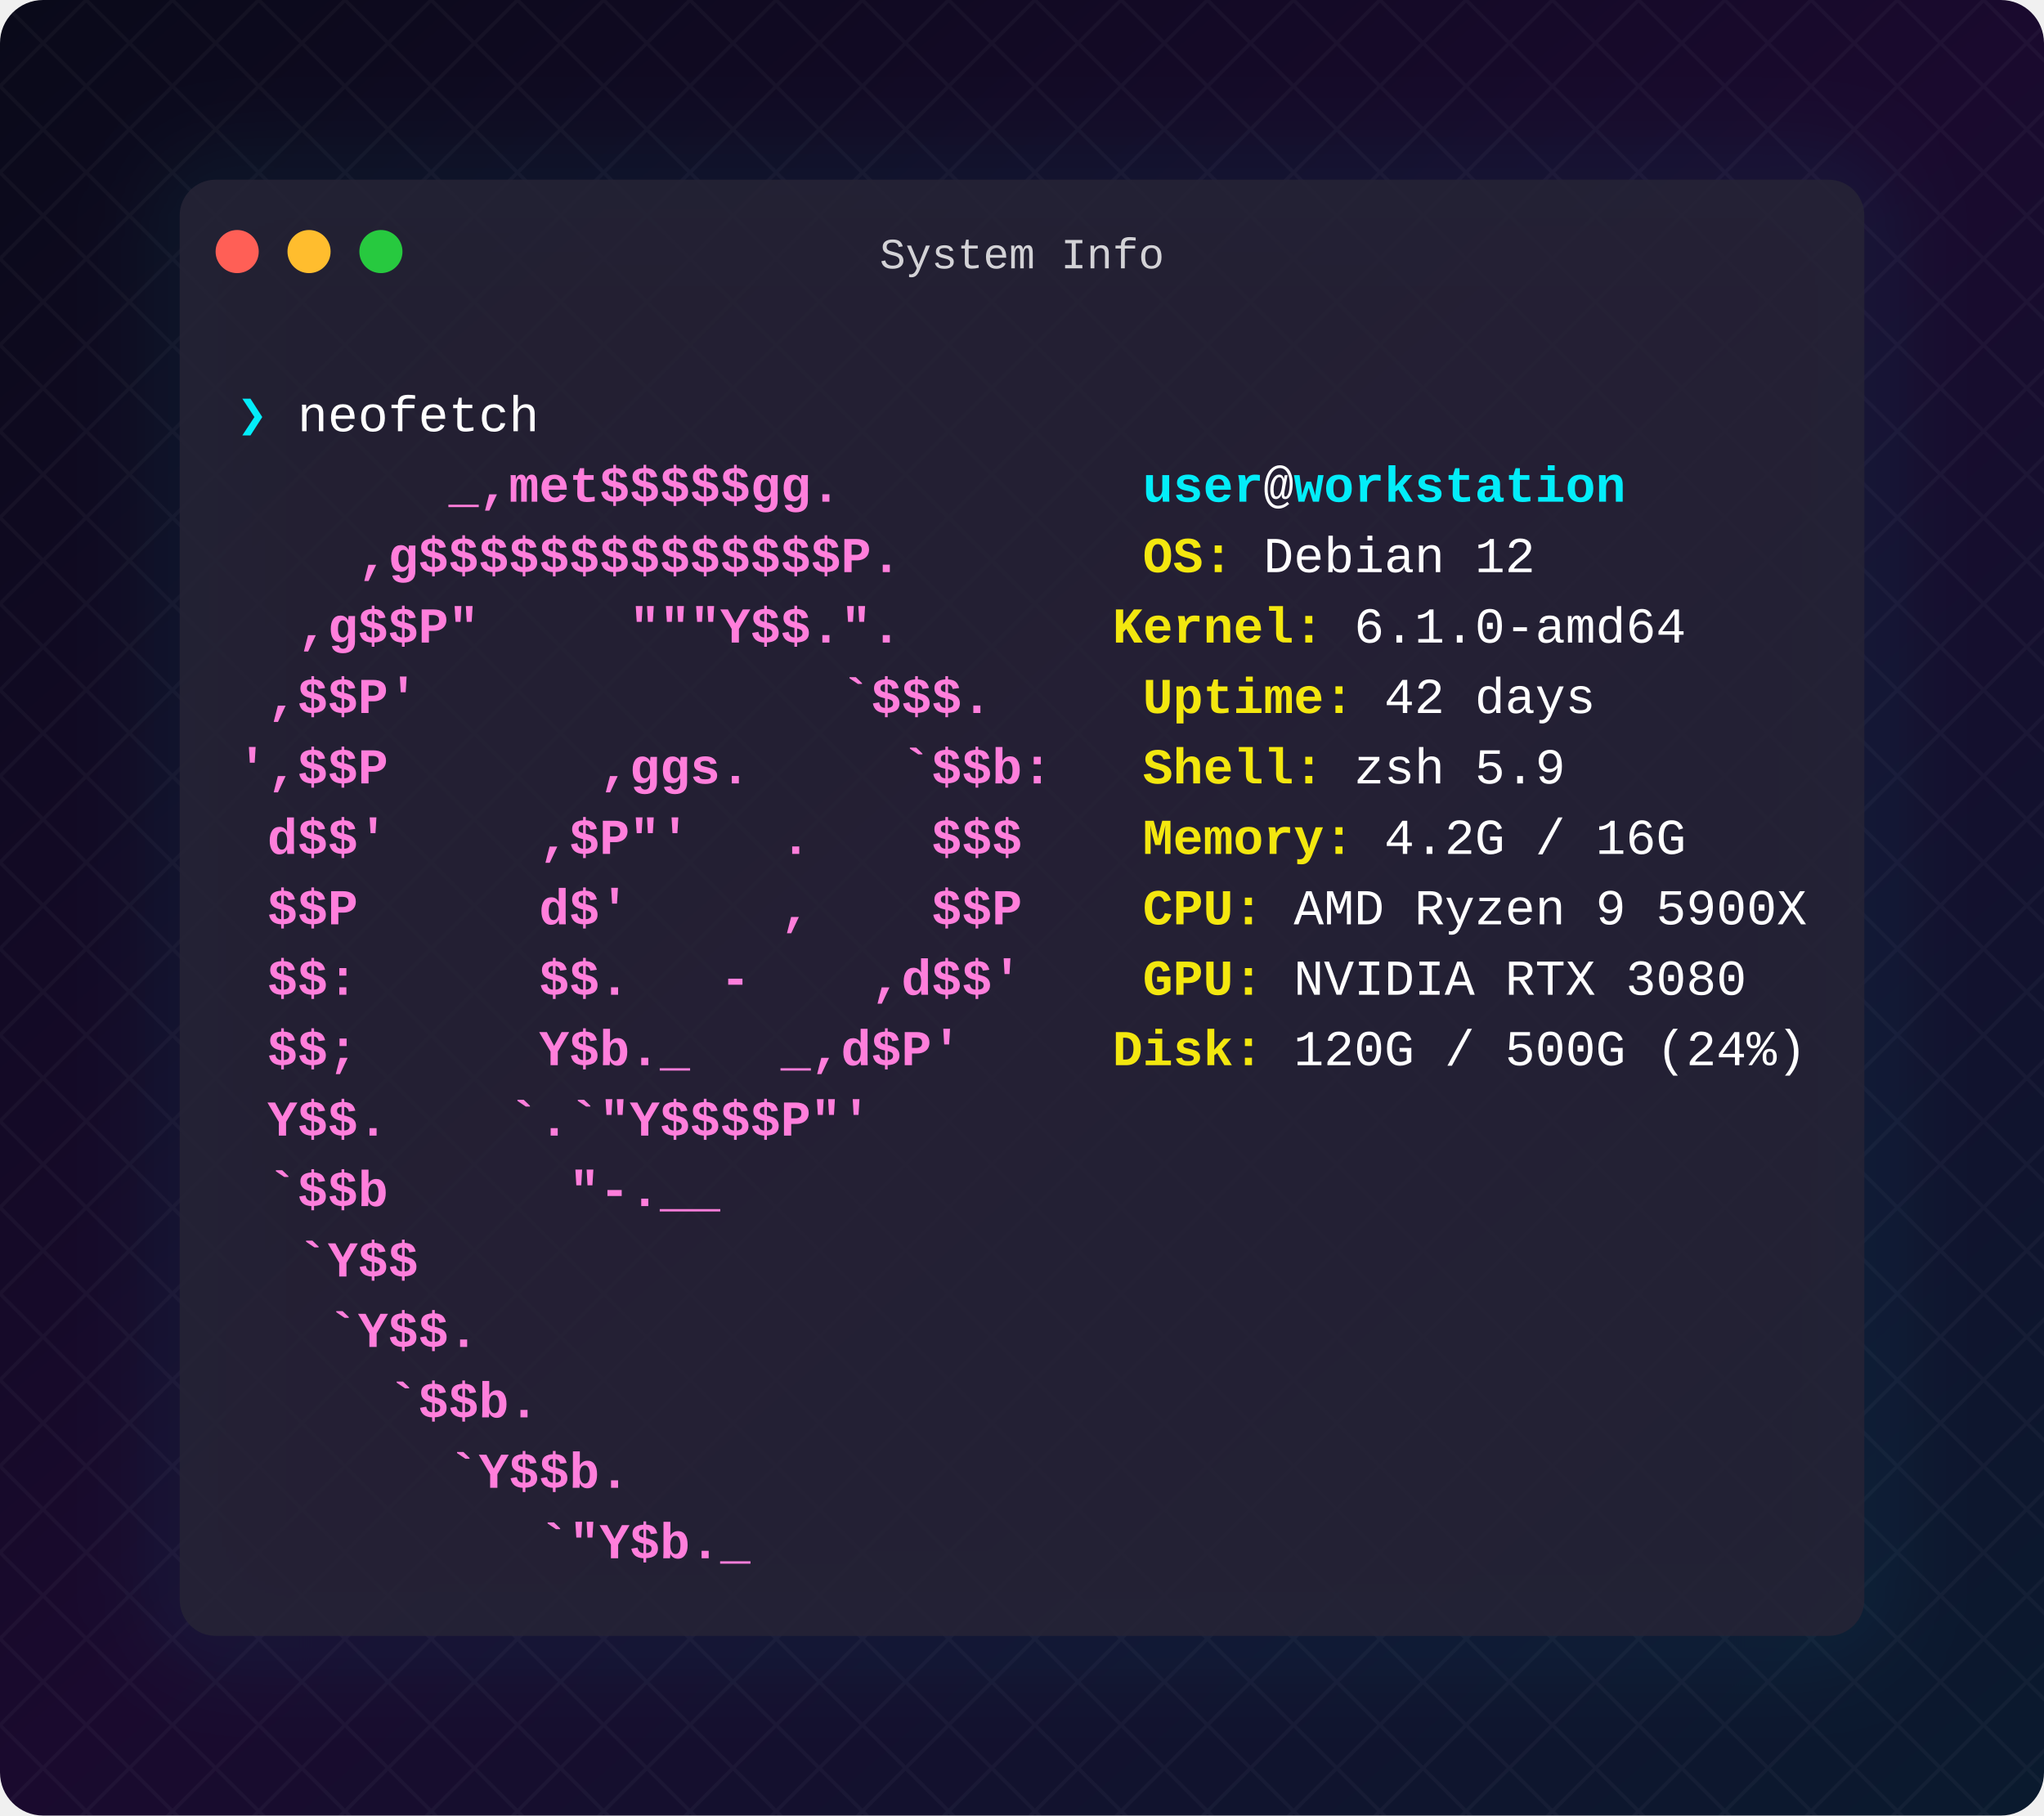
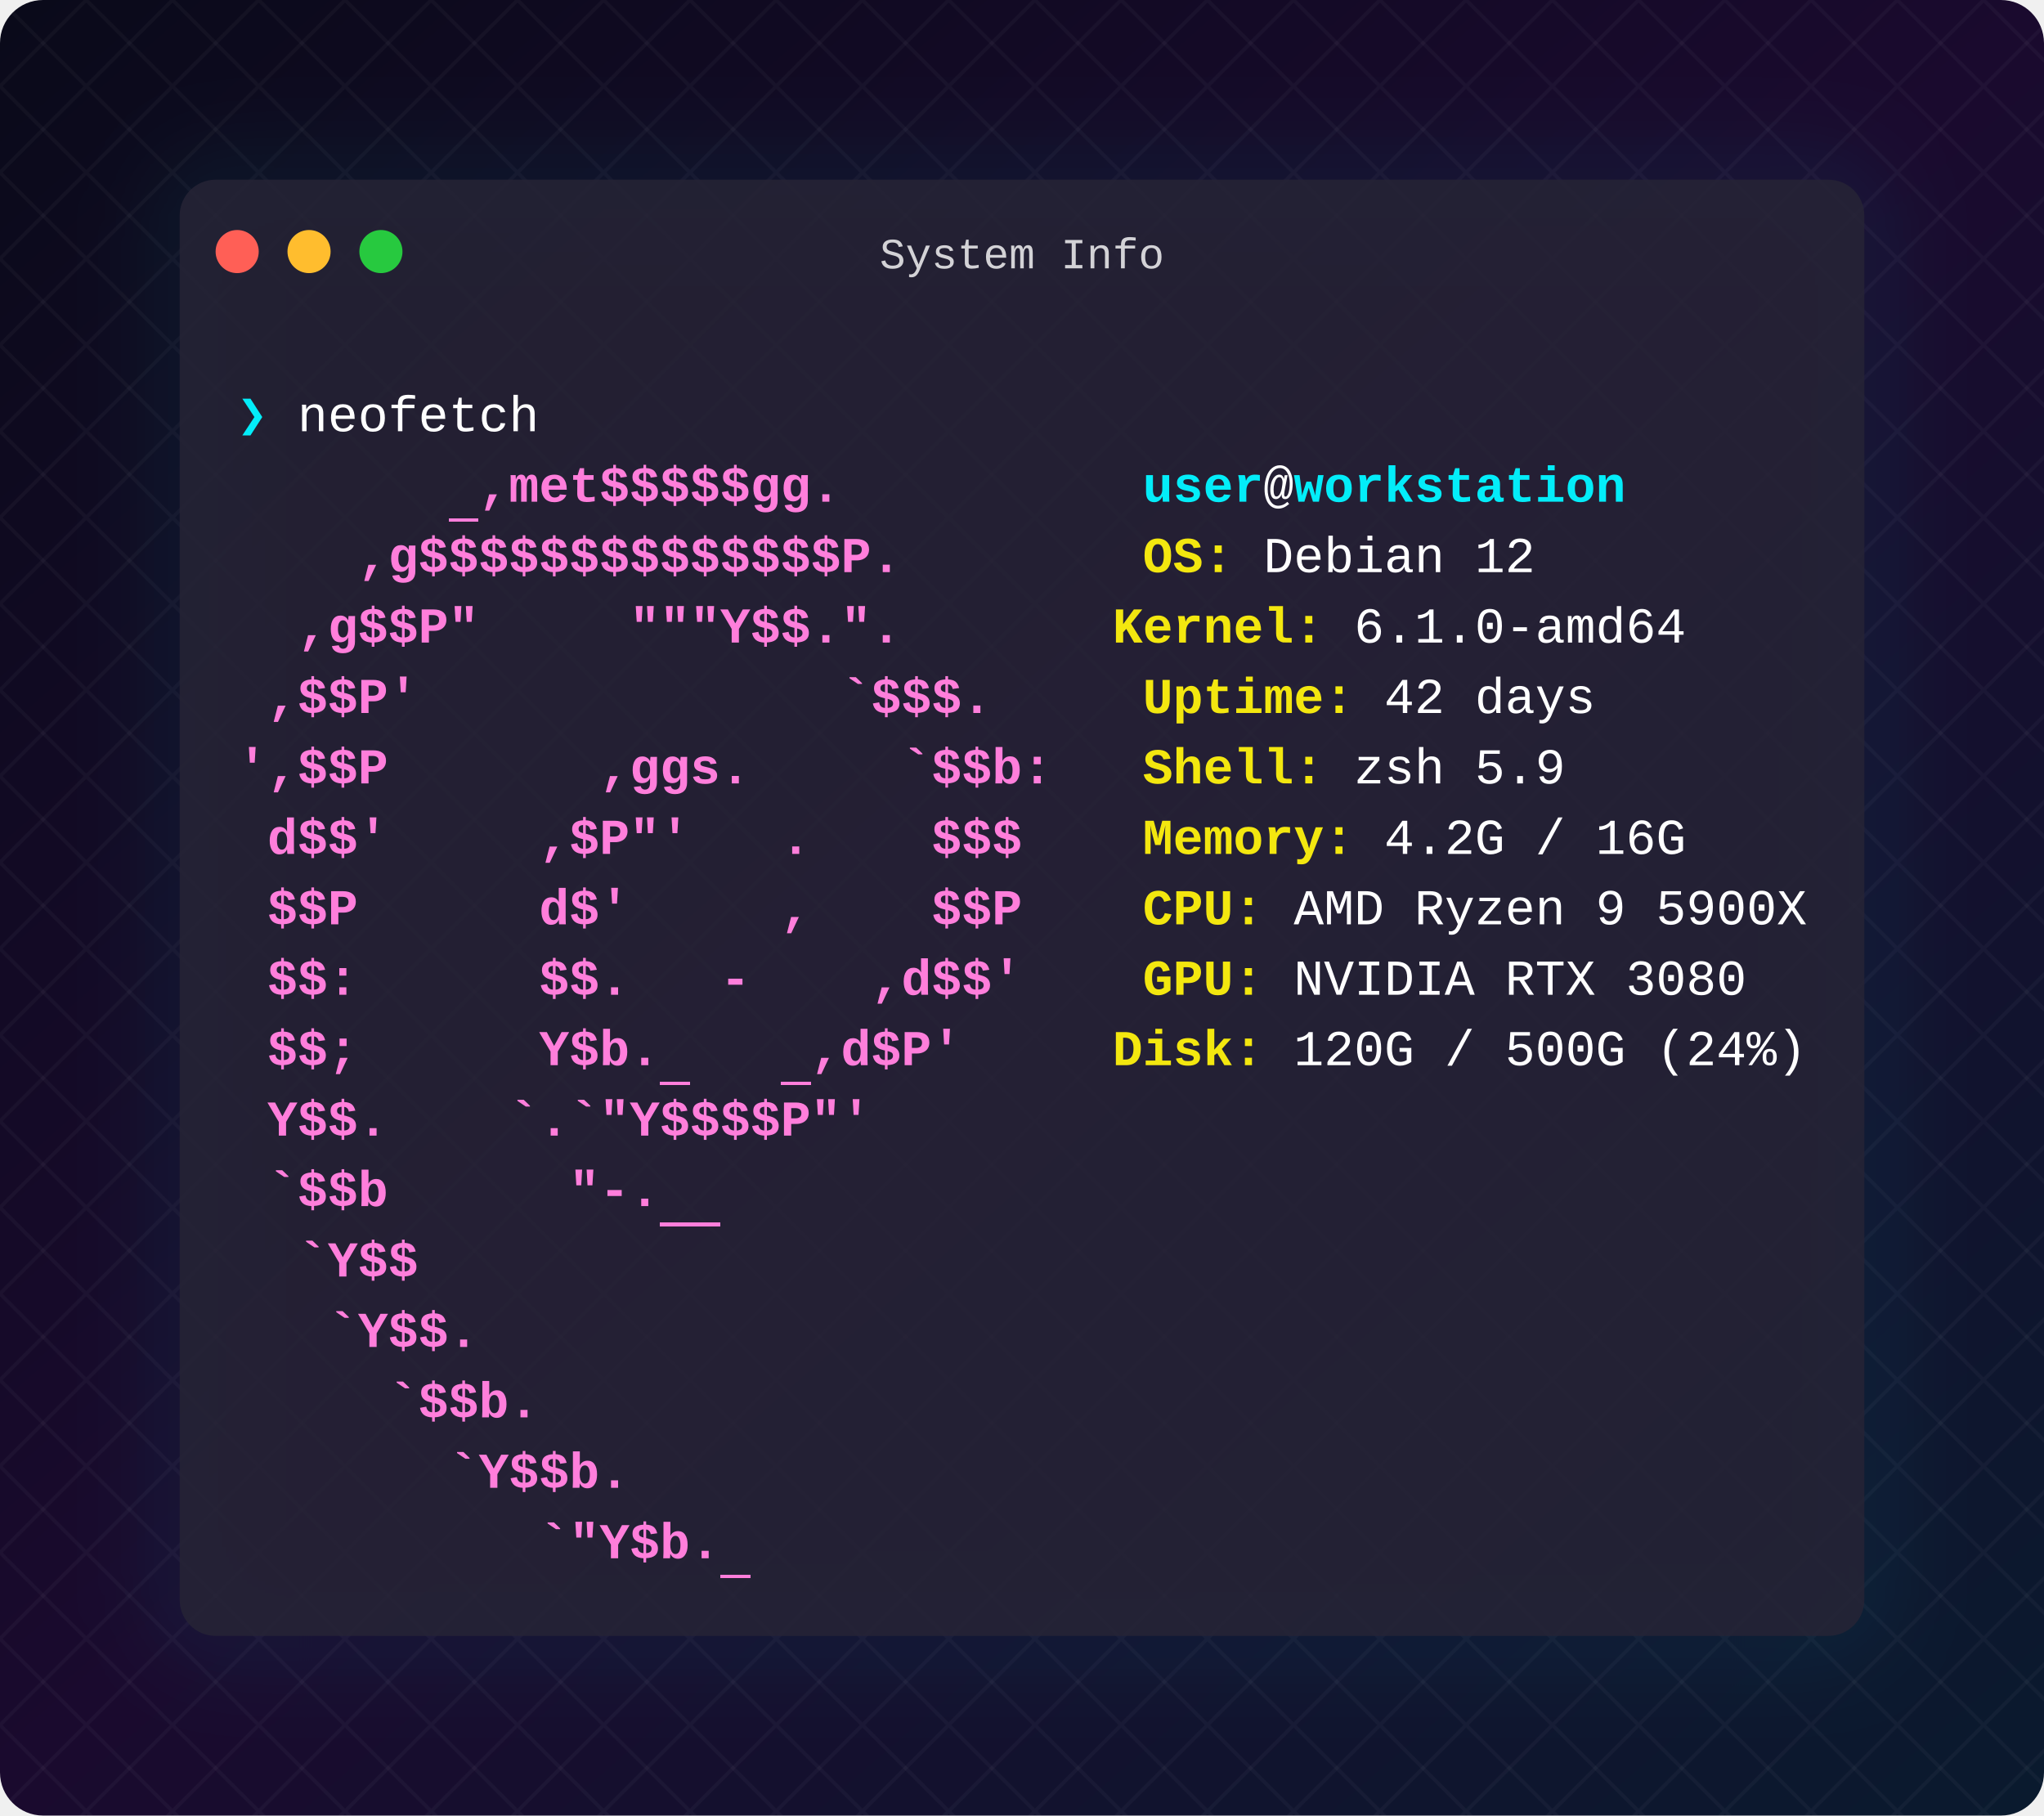
<svg xmlns="http://www.w3.org/2000/svg" viewBox="0 0 568.8 505.2" width="568.8" height="505.2">
  <defs>
    <filter id="glow" x="-30%" y="-30%" width="160%" height="160%">
      <feGaussianBlur in="SourceGraphic" stdDeviation="12" result="blur" />
      <feFlood flood-color="#00ffff" flood-opacity="0.5" />
      <feComposite in2="blur" operator="in" />
    </filter>
    <linearGradient id="bg-gradient" x1="0%" y1="0%" x2="100%" y2="100%">
      <stop offset="0%" stop-color="#0a0a1a" />
      <stop offset="50%" stop-color="#1a0a2e" />
      <stop offset="100%" stop-color="#0a1a2e" />
    </linearGradient>
    <pattern id="bg-pattern" width="24" height="24" patternUnits="userSpaceOnUse">
-       <path d="M 0 0 L 24 24 M 24 0 L 0 24" stroke="#ffffff08" stroke-width="1" fill="none" />
+       <line x1="0" y1="0" x2="24" y2="24" stroke="#ffffff08" stroke-width="1" />
+       <line x1="24" y1="0" x2="0" y2="24" stroke="#ffffff08" stroke-width="1" />
    </pattern>
    <linearGradient id="border-gradient" x1="0%" y1="0%" x2="100%" y2="0%">
      <stop offset="0%" stop-color="#00ffff" />
      <stop offset="100%" stop-color="#ff00ff" />
    </linearGradient>
  </defs>
  <rect x="0" y="0" width="568.8" height="505.2" fill="url(#bg-gradient)" rx="12" ry="12" />
  <rect x="0" y="0" width="568.8" height="505.2" fill="url(#bg-pattern)" rx="12" ry="12" />
  <g transform="translate(50, 50)">
    <rect x="0.5" y="0.5" width="467.8" height="404.2" fill="none" stroke="#00ffff" stroke-width="2" rx="10" ry="10" filter="url(#glow)" />
    <rect x="0" y="0" width="468.8" height="405.2" fill="#262335" rx="10" ry="10" opacity="0.85" />
    <g class="title-bar">
      <circle cx="16" cy="20" r="6" fill="#ff5f56" />
      <circle cx="36" cy="20" r="6" fill="#ffbd2e" />
      <circle cx="56" cy="20" r="6" fill="#27c93f" />
      <text x="234.4" y="24.67" fill="#ffffff" font-family="'SF Mono', 'Monaco', 'Menlo', 'Ubuntu Mono', 'Consolas', 'Courier New', monospace" font-size="12" text-anchor="middle" opacity="0.8">System Info</text>
    </g>
+     <g class="glyphs">
+       <rect x="74.8" y="94.2" width="8.4" height="1" fill="#ff7edb" shape-rendering="crispEdges" />
+       <rect x="133.6" y="251" width="8.4" height="1" fill="#ff7edb" shape-rendering="crispEdges" />
+       <rect x="167.2" y="251" width="8.4" height="1" fill="#ff7edb" shape-rendering="crispEdges" />
+       <rect x="133.6" y="290.2" width="8.4" height="1" fill="#ff7edb" shape-rendering="crispEdges" />
+       <rect x="142" y="290.2" width="8.4" height="1" fill="#ff7edb" shape-rendering="crispEdges" />
+       <rect x="150.4" y="388.2" width="8.4" height="1" fill="#ff7edb" shape-rendering="crispEdges" />
+     </g>
    <g class="text">
      <text y="70" font-family="'SF Mono', 'Monaco', 'Menlo', 'Ubuntu Mono', 'Consolas', 'Courier New', monospace" font-size="14" xml:space="preserve">
        <tspan x="16" fill="#03edf9" font-weight="bold">❯</tspan>
        <tspan x="24.4" fill="#ffffff"> neofetch</tspan>
      </text>
      <text y="89.6" font-family="'SF Mono', 'Monaco', 'Menlo', 'Ubuntu Mono', 'Consolas', 'Courier New', monospace" font-size="14" xml:space="preserve">
-         <tspan x="16" fill="#ff7edb" font-weight="bold">       _,met$$$$$gg.</tspan>
+         <tspan x="16" fill="#ff7edb" font-weight="bold">       </tspan>
+         <tspan x="83.2" fill="#ff7edb" font-weight="bold">,met$$$$$gg.</tspan>
        <tspan x="184" fill="#ffffff">          </tspan>
        <tspan x="268" fill="#03edf9" font-weight="bold">user</tspan>
        <tspan x="301.6" fill="#ffffff">@</tspan>
        <tspan x="310" fill="#03edf9" font-weight="bold">workstation</tspan>
      </text>
      <text y="109.2" font-family="'SF Mono', 'Monaco', 'Menlo', 'Ubuntu Mono', 'Consolas', 'Courier New', monospace" font-size="14" xml:space="preserve">
        <tspan x="16" fill="#ff7edb" font-weight="bold">    ,g$$$$$$$$$$$$$$P.</tspan>
        <tspan x="200.8" fill="#ffffff">        </tspan>
        <tspan x="268" fill="#f3e70f" font-weight="bold">OS:</tspan>
        <tspan x="293.2" fill="#ffffff"> Debian 12</tspan>
      </text>
      <text y="128.8" font-family="'SF Mono', 'Monaco', 'Menlo', 'Ubuntu Mono', 'Consolas', 'Courier New', monospace" font-size="14" xml:space="preserve">
        <tspan x="16" fill="#ff7edb" font-weight="bold">  ,g$$P"     """Y$$.".</tspan>
        <tspan x="200.8" fill="#ffffff">       </tspan>
        <tspan x="259.6" fill="#f3e70f" font-weight="bold">Kernel:</tspan>
        <tspan x="318.4" fill="#ffffff"> 6.1.0-amd64</tspan>
      </text>
      <text y="148.4" font-family="'SF Mono', 'Monaco', 'Menlo', 'Ubuntu Mono', 'Consolas', 'Courier New', monospace" font-size="14" xml:space="preserve">
        <tspan x="16" fill="#ff7edb" font-weight="bold"> ,$$P'              `$$$.</tspan>
        <tspan x="226" fill="#ffffff">     </tspan>
        <tspan x="268" fill="#f3e70f" font-weight="bold">Uptime:</tspan>
        <tspan x="326.8" fill="#ffffff"> 42 days</tspan>
      </text>
      <text y="168" font-family="'SF Mono', 'Monaco', 'Menlo', 'Ubuntu Mono', 'Consolas', 'Courier New', monospace" font-size="14" xml:space="preserve">
        <tspan x="16" fill="#ff7edb" font-weight="bold">',$$P       ,ggs.     `$$b:</tspan>
        <tspan x="242.8" fill="#ffffff">   </tspan>
        <tspan x="268" fill="#f3e70f" font-weight="bold">Shell:</tspan>
        <tspan x="318.4" fill="#ffffff"> zsh 5.9</tspan>
      </text>
      <text y="187.6" font-family="'SF Mono', 'Monaco', 'Menlo', 'Ubuntu Mono', 'Consolas', 'Courier New', monospace" font-size="14" xml:space="preserve">
        <tspan x="16" fill="#ff7edb" font-weight="bold"> d$$'     ,$P"'   .    $$$</tspan>
        <tspan x="234.4" fill="#ffffff">    </tspan>
        <tspan x="268" fill="#f3e70f" font-weight="bold">Memory:</tspan>
        <tspan x="326.8" fill="#ffffff"> 4.2G / 16G</tspan>
      </text>
      <text y="207.2" font-family="'SF Mono', 'Monaco', 'Menlo', 'Ubuntu Mono', 'Consolas', 'Courier New', monospace" font-size="14" xml:space="preserve">
        <tspan x="16" fill="#ff7edb" font-weight="bold"> $$P      d$'     ,    $$P</tspan>
        <tspan x="234.4" fill="#ffffff">    </tspan>
        <tspan x="268" fill="#f3e70f" font-weight="bold">CPU:</tspan>
        <tspan x="301.6" fill="#ffffff"> AMD Ryzen 9 5900X</tspan>
      </text>
      <text y="226.8" font-family="'SF Mono', 'Monaco', 'Menlo', 'Ubuntu Mono', 'Consolas', 'Courier New', monospace" font-size="14" xml:space="preserve">
        <tspan x="16" fill="#ff7edb" font-weight="bold"> $$:      $$.   -    ,d$$'</tspan>
        <tspan x="234.4" fill="#ffffff">    </tspan>
        <tspan x="268" fill="#f3e70f" font-weight="bold">GPU:</tspan>
        <tspan x="301.6" fill="#ffffff"> NVIDIA RTX 3080</tspan>
      </text>
      <text y="246.4" font-family="'SF Mono', 'Monaco', 'Menlo', 'Ubuntu Mono', 'Consolas', 'Courier New', monospace" font-size="14" xml:space="preserve">
-         <tspan x="16" fill="#ff7edb" font-weight="bold"> $$;      Y$b._   _,d$P'</tspan>
+         <tspan x="16" fill="#ff7edb" font-weight="bold"> $$;      Y$b.</tspan>
+         <tspan x="142" fill="#ff7edb" font-weight="bold">   </tspan>
+         <tspan x="175.6" fill="#ff7edb" font-weight="bold">,d$P'</tspan>
        <tspan x="217.6" fill="#ffffff">     </tspan>
        <tspan x="259.6" fill="#f3e70f" font-weight="bold">Disk:</tspan>
        <tspan x="301.6" fill="#ffffff"> 120G / 500G (24%)</tspan>
      </text>
      <text y="266" font-family="'SF Mono', 'Monaco', 'Menlo', 'Ubuntu Mono', 'Consolas', 'Courier New', monospace" font-size="14" xml:space="preserve">
        <tspan x="16" fill="#ff7edb" font-weight="bold"> Y$$.    `.`"Y$$$$P"'</tspan>
      </text>
      <text y="285.6" font-family="'SF Mono', 'Monaco', 'Menlo', 'Ubuntu Mono', 'Consolas', 'Courier New', monospace" font-size="14" xml:space="preserve">
-         <tspan x="16" fill="#ff7edb" font-weight="bold"> `$$b      "-.__</tspan>
+         <tspan x="16" fill="#ff7edb" font-weight="bold"> `$$b      "-.</tspan>
      </text>
      <text y="305.2" font-family="'SF Mono', 'Monaco', 'Menlo', 'Ubuntu Mono', 'Consolas', 'Courier New', monospace" font-size="14" xml:space="preserve">
        <tspan x="16" fill="#ff7edb" font-weight="bold">  `Y$$</tspan>
      </text>
      <text y="324.8" font-family="'SF Mono', 'Monaco', 'Menlo', 'Ubuntu Mono', 'Consolas', 'Courier New', monospace" font-size="14" xml:space="preserve">
        <tspan x="16" fill="#ff7edb" font-weight="bold">   `Y$$.</tspan>
      </text>
      <text y="344.4" font-family="'SF Mono', 'Monaco', 'Menlo', 'Ubuntu Mono', 'Consolas', 'Courier New', monospace" font-size="14" xml:space="preserve">
        <tspan x="16" fill="#ff7edb" font-weight="bold">     `$$b.</tspan>
      </text>
      <text y="364" font-family="'SF Mono', 'Monaco', 'Menlo', 'Ubuntu Mono', 'Consolas', 'Courier New', monospace" font-size="14" xml:space="preserve">
        <tspan x="16" fill="#ff7edb" font-weight="bold">       `Y$$b.</tspan>
      </text>
      <text y="383.6" font-family="'SF Mono', 'Monaco', 'Menlo', 'Ubuntu Mono', 'Consolas', 'Courier New', monospace" font-size="14" xml:space="preserve">
-         <tspan x="16" fill="#ff7edb" font-weight="bold">          `"Y$b._</tspan>
+         <tspan x="16" fill="#ff7edb" font-weight="bold">          `"Y$b.</tspan>
      </text>
    </g>
  </g>
</svg>
